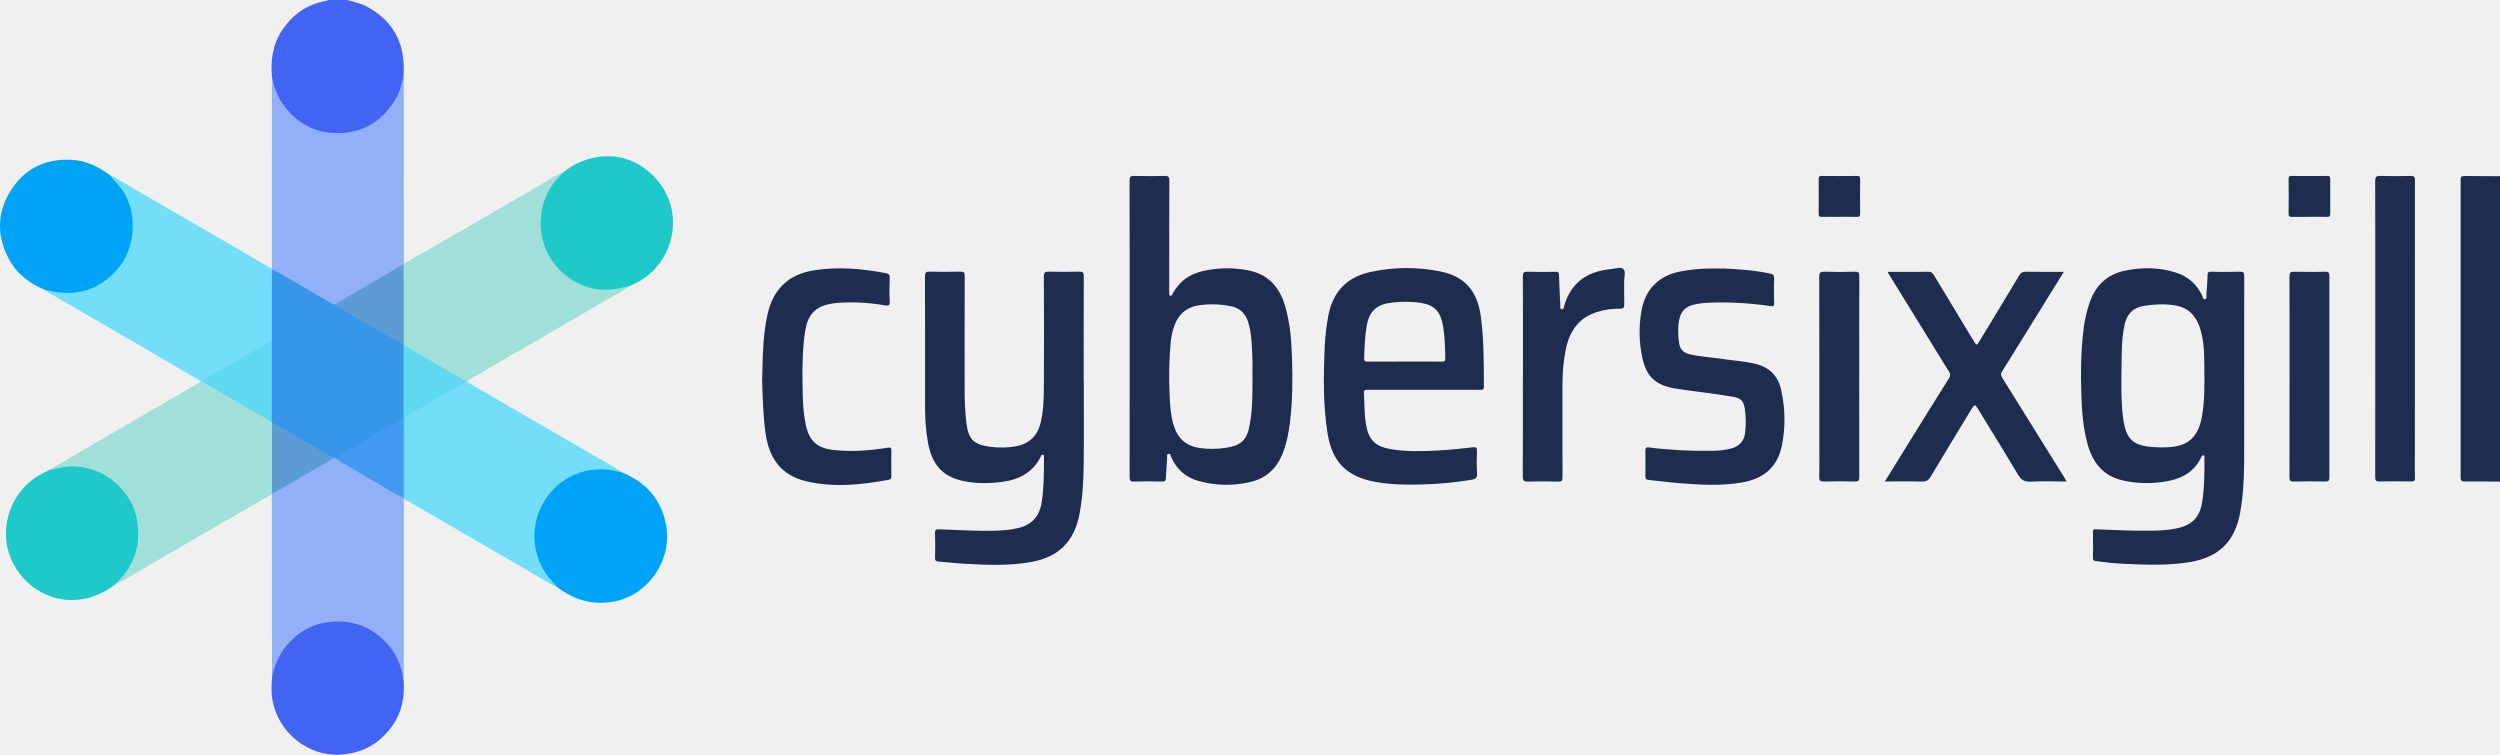
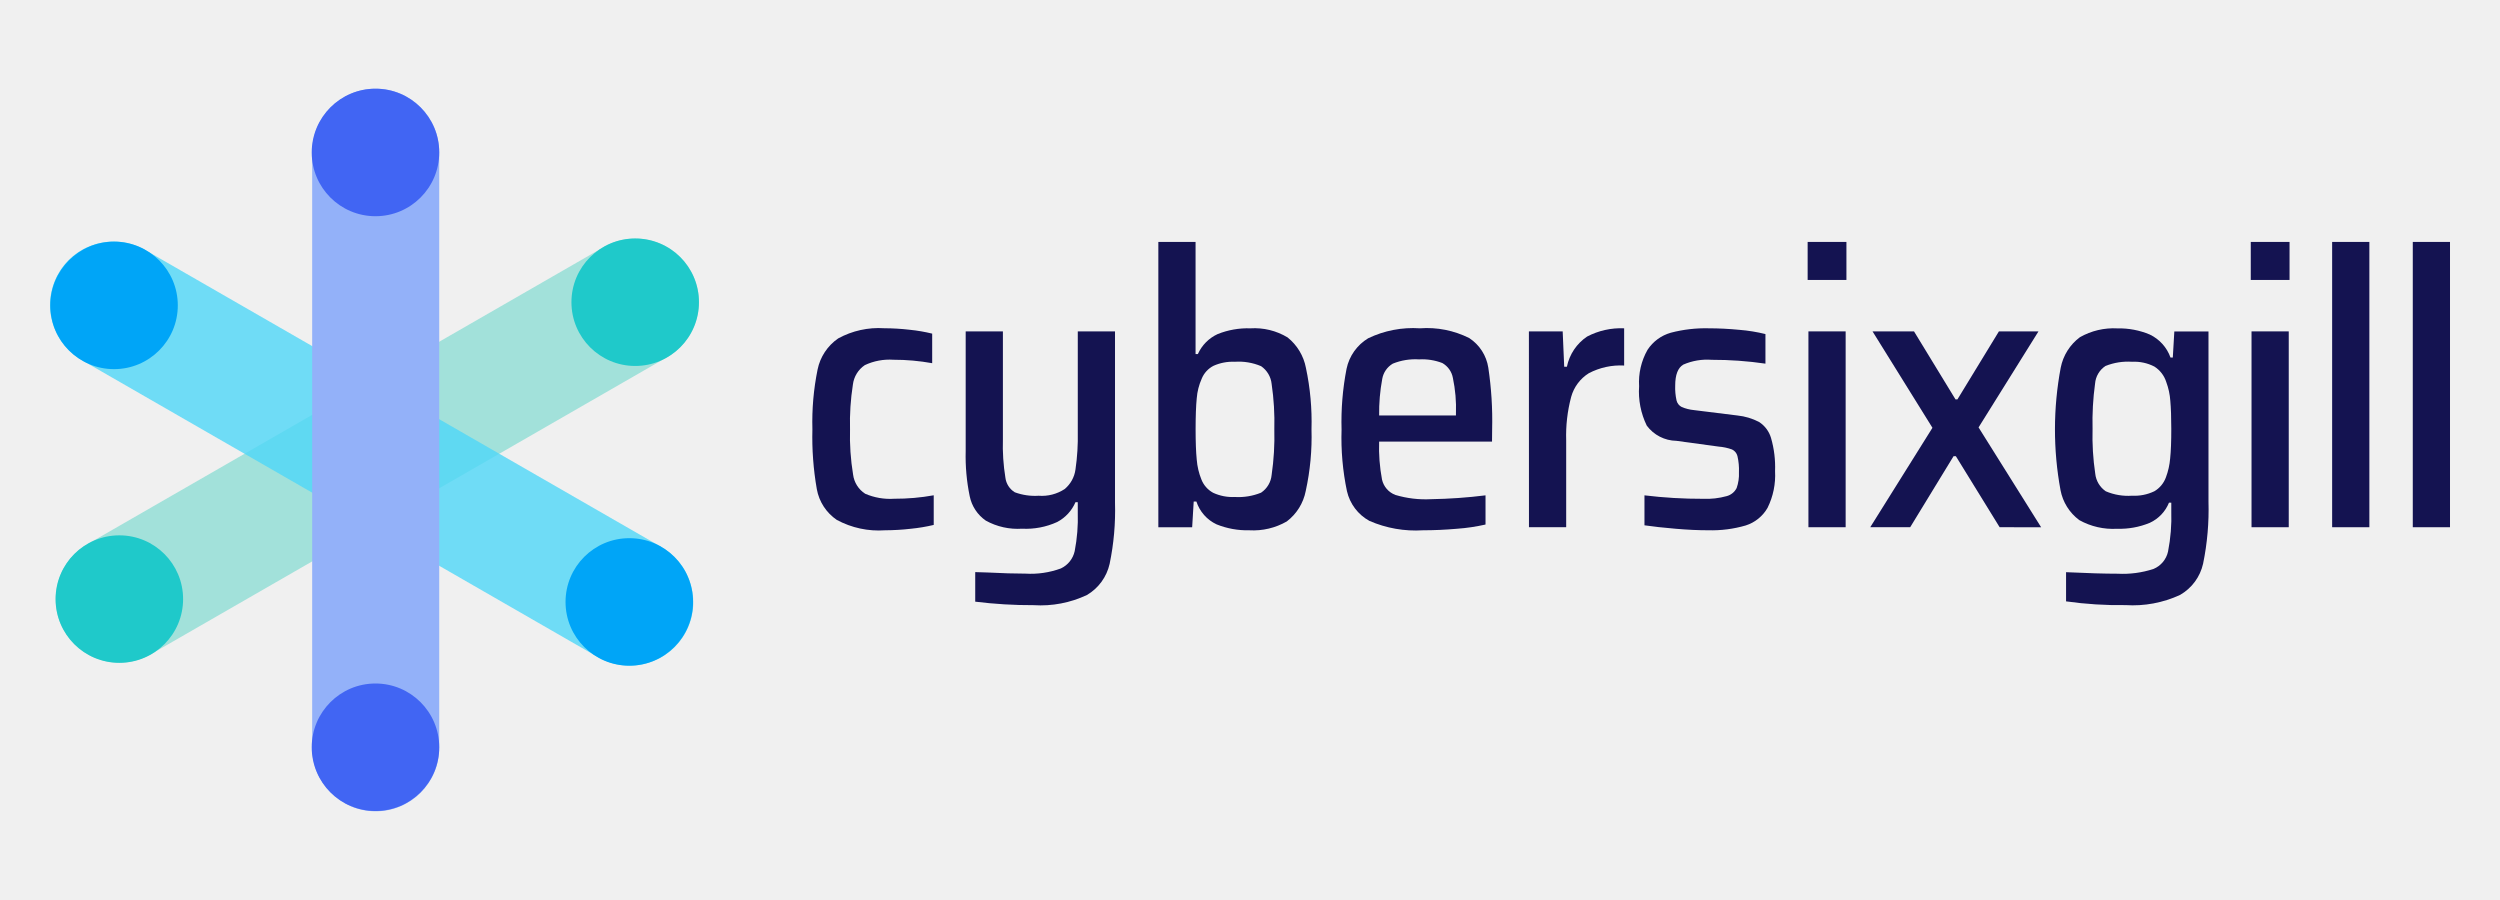
- <svg xmlns="http://www.w3.org/2000/svg" width="106" height="32" fill="none">
-   <g clip-path="url(#a)">
-     <path d="M14.72 0c.283.086.574.137.837.28 1.049.567 1.575 1.446 1.562 2.65 0 .083-.005.166-.006.248-.029.686-.33 1.245-.81 1.71a2.738 2.738 0 0 1-1.777.798c-.692.045-1.32-.121-1.877-.524a2.854 2.854 0 0 1-1.05-1.439c-.046-.14-.037-.29-.064-.432-.077-.732.027-1.424.449-2.044C12.435.585 13.05.173 13.839.034c.028-.005.057-.023.084-.036h.798V0Z" fill="#4165F2" />
-     <path d="M106 20.419c-.5-.002-.999-.01-1.5-.004-.133 0-.169-.035-.169-.17.003-4.207.003-8.41 0-12.617 0-.136.038-.17.169-.167.501.01 1 .006 1.5.01v12.948ZM45.953 16.16c0 1.168.01 2.337-.004 3.504-.007.708-.045 1.413-.175 2.113-.219 1.175-.881 1.842-2.047 2.051-.923.166-1.853.13-2.782.078-.385-.02-.768-.067-1.153-.097-.106-.008-.149-.04-.146-.16.01-.35.01-.702 0-1.053-.003-.128.034-.157.159-.154.765.026 1.53.077 2.295.063.361-.007.72-.032 1.073-.116.58-.136.902-.503.994-1.088.1-.633.097-1.271.097-1.909 0-.041.016-.096-.044-.112-.048-.011-.067.03-.083.063-.34.7-.94 1-1.67 1.091-.538.067-1.076.074-1.607-.036-.89-.184-1.353-.697-1.518-1.655a8.44 8.44 0 0 1-.118-1.427c0-1.864.001-3.728-.005-5.592 0-.171.042-.211.207-.206.431.012.862.01 1.291 0 .146-.004.189.033.187.185-.006 1.634-.005 3.27-.003 4.903 0 .44.022.879.073 1.317.08.683.296.92.963 1.014.39.054.784.055 1.172-.023.563-.113.897-.468 1.024-1.024.125-.558.125-1.128.128-1.695.008-1.487.006-2.975-.002-4.462 0-.182.053-.22.22-.215.425.01.85.01 1.273 0 .153-.004.2.032.2.196-.006 1.48-.004 2.962-.004 4.443l.005.003Z" fill="#1E2C4F" />
-     <path d="M26.733 12.112c-.36.248-.746.45-1.122.668-1.31.766-2.623 1.526-3.936 2.286-.547.317-1.096.632-1.641.95-.082.048-.193.069-.222.185-.038.024-.073.008-.11-.006-.802-.484-1.623-.94-2.428-1.421-.087-.051-.182-.094-.206-.211-.026-.184-.014-.37-.014-.555v-2.486c0-.095-.008-.191.022-.284a.128.128 0 0 1 .046-.06c.412-.233.826-.463 1.236-.7 1.25-.722 2.496-1.446 3.745-2.17.526-.306 1.048-.613 1.574-.92.076-.044.15-.097.238-.113.027.088-.041.126-.089.173-1.028 1.012-1.15 2.578-.268 3.723.419.542.973.877 1.65 1.012.459.09.904.052 1.348-.079.058-.017.12-.05.177.007v.001Z" fill="#A1E0D9" />
-     <path d="m17.122 11.18-.008.045c-.291.224-.616.397-.934.576-.612.343-1.209.711-1.822 1.053-.055.03-.11.064-.171.082-.074.012-.136-.021-.196-.056-.79-.466-1.59-.92-2.38-1.385-.033-.019-.066-.038-.09-.068-.011-.02-.01-.037.005-.053 0-2.63.001-5.261.003-7.89 0-.065.003-.129.006-.19.103.456.263.888.56 1.259.522.654 1.184 1.039 2.027 1.084 1.182.064 2.058-.44 2.66-1.452.183-.31.255-.659.332-1.005.002.05.005.102.005.151 0 2.617.002 5.233.003 7.85Z" fill="#92B0F8" />
-     <path d="m11.526 11.374.005.043a.26.26 0 0 1 .057.179c-.002.924.017 1.85-.01 2.773-.022.122-.122.173-.214.226-.814.462-1.615.943-2.43 1.403-.109.063-.218.127-.315.21-.044.019-.073 0-.093-.04-.704-.413-1.407-.825-2.112-1.236-1.438-.836-2.878-1.669-4.317-2.505-.064-.037-.123-.085-.185-.128.07-.064.144-.024.216-.01.974.209 1.853.02 2.593-.67.44-.41.716-.925.815-1.522.129-.771-.019-1.484-.475-2.125-.093-.131-.21-.238-.317-.355-.047-.053-.125-.096-.088-.19.413.192.793.443 1.188.67 1.872 1.082 3.741 2.17 5.61 3.256.021.013.048.014.072.022v-.001ZM19.736 16.17l.078.033 4.666 2.705c.56.324 1.117.647 1.675.973.08.047.173.077.226.16-.063.056-.131.027-.198.011-.988-.227-1.883-.035-2.623.677a2.782 2.782 0 0 0-.356 3.585c.115.166.236.331.391.467.035.03.084.064.05.128-.497-.24-.96-.54-1.436-.816-1.668-.962-3.331-1.93-4.998-2.898-.02-.012-.04-.03-.06-.044-.06-.07-.05-.155-.05-.237 0-1.009 0-2.016-.004-3.024 0-.157.046-.26.187-.341.729-.425 1.464-.84 2.19-1.27.08-.047.16-.1.26-.108l.002-.002Z" fill="#72DEF8" />
-     <path d="m8.525 16.168.078.035c.062-.026.11.013.158.04.892.513 1.78 1.034 2.673 1.549.055.032.109.066.133.13a.241.241 0 0 1 .014.065c.018.934.006 1.867.006 2.8a.34.34 0 0 1-.019.113.127.127 0 0 1-.044.059c-.708.407-1.416.812-2.123 1.221-1.243.721-2.485 1.444-3.729 2.163-.26.152-.511.324-.793.441-.02-.1.058-.149.114-.204.789-.801.99-1.75.697-2.82-.276-1.003-1.296-1.821-2.32-1.912a3.116 3.116 0 0 0-1.068.081c-.065.018-.135.047-.198-.012.78-.458 1.56-.917 2.342-1.37 1.347-.784 2.693-1.562 4.04-2.344.016-.01.027-.026.04-.038v.003Z" fill="#A1E0D9" />
-     <path d="m11.526 20.96.006-.041c.163-.143.363-.226.547-.336.67-.404 1.35-.79 2.029-1.18a.166.166 0 0 1 .084-.005c.473.242.92.528 1.381.79.494.282.984.573 1.477.854a.216.216 0 0 1 .072.059c.012.018.01.035-.003.053v7.502c0 .051-.003.102-.005.152-.095-.008-.074-.088-.085-.146-.214-1.173-1.17-2.105-2.341-2.247-1.51-.183-2.719.762-3.053 2.092-.017.067-.001.16-.098.187-.002-.064-.006-.128-.006-.19l-.005-7.545v.001Z" fill="#92B0F8" />
-     <path d="M79.92 20.414c.375-.608.732-1.187 1.09-1.764.543-.874 1.085-1.75 1.633-2.621.065-.104.057-.171-.005-.27-.836-1.351-1.67-2.704-2.503-4.058-.03-.048-.057-.096-.104-.175h.6c.374 0 .748.004 1.122-.004.115-.001.18.036.24.136.563.939 1.13 1.872 1.697 2.807.117.194.124.194.24 0 .565-.928 1.129-1.857 1.686-2.79.068-.116.141-.154.271-.153.53.007 1.058.004 1.62.004l-.687 1.107c-.641 1.038-1.283 2.077-1.93 3.111-.063.103-.058.171.004.272.876 1.4 1.749 2.805 2.62 4.209.033.053.062.107.11.189h-.186c-.45 0-.9-.02-1.348.008-.266.016-.4-.084-.532-.306-.555-.935-1.128-1.857-1.695-2.784-.117-.19-.148-.192-.263 0-.58.956-1.163 1.91-1.735 2.872-.096.165-.203.22-.39.214-.505-.014-1.012-.004-1.553-.004h-.002ZM73.037 11.382c.623.03 1.323.069 2.012.217.127.027.179.066.174.208-.013.35-.008.702 0 1.053.002.117-.035.136-.14.12a14.176 14.176 0 0 0-2.59-.148c-.17.006-.343.02-.51.05-.554.094-.768.33-.818.905a3.23 3.23 0 0 0 .033.782c.04.25.192.392.43.45.44.105.89.126 1.333.191.493.074.992.104 1.481.22.61.148.96.533 1.088 1.139.164.77.178 1.547.023 2.318-.183.908-.756 1.413-1.708 1.573-.908.152-1.815.093-2.725.02-.404-.034-.804-.094-1.207-.13-.114-.012-.15-.048-.149-.162.007-.358.008-.714 0-1.072-.003-.138.045-.159.165-.143.911.114 1.826.159 2.745.14.24-.005.479-.034.713-.093.368-.095.578-.326.61-.709a3.93 3.93 0 0 0-.016-.973c-.055-.337-.157-.452-.494-.513-.436-.077-.874-.131-1.313-.194-.388-.056-.778-.097-1.165-.163-.828-.14-1.216-.514-1.384-1.347a5.118 5.118 0 0 1-.02-1.976c.17-.913.763-1.482 1.693-1.645.18-.032.362-.056.545-.077.372-.04.744-.044 1.197-.035l-.003-.006Z" fill="#1E2C4F" />
-     <path d="M4.657 7.425c.195.248.428.46.596.736.594.98.475 2.41-.28 3.262-.804.907-1.794 1.17-2.949.89-.036-.01-.074-.01-.11-.014C1.282 12.028.74 11.641.4 11.024c-.534-.97-.544-1.959.033-2.907.581-.954 1.462-1.39 2.574-1.342.624.025 1.158.284 1.65.65Z" fill="#00A4F6" />
-     <path d="M2.104 19.92c.214-.016.415-.096.629-.122 1.547-.187 2.919.95 3.101 2.401.124.982-.163 1.807-.871 2.487-.032.03-.057.068-.086.101-.573.435-1.207.672-1.935.652-1.336-.036-2.505-1.133-2.67-2.47-.147-1.195.492-2.4 1.578-2.92.086-.04.168-.086.252-.13h.002Z" fill="#1FC8C9" />
-     <path d="M11.535 28.697c.108-.454.263-.887.56-1.256.536-.668 1.219-1.046 2.08-1.087.851-.042 1.575.25 2.165.858.41.424.67.934.742 1.532.004.024.02.044.03.067.055.7-.058 1.362-.465 1.945-.556.795-1.307 1.202-2.29 1.244-1.244.053-2.578-.897-2.812-2.367-.05-.31-.029-.624-.01-.936Z" fill="#4165F2" />
-     <path d="M23.646 24.907c-.273-.275-.521-.566-.694-.919-.85-1.728.244-3.816 2.138-4.06.38-.05.77-.037 1.146.081.047.015.098.02.147.029.987.404 1.63 1.105 1.85 2.17.31 1.5-.744 3.05-2.241 3.305-.876.15-1.65-.074-2.346-.609v.003Z" fill="#00A4F6" />
-     <path d="M26.733 12.112c-.25.061-.496.131-.756.159-1.62.175-3.057-1.172-3.052-2.77.003-.842.288-1.553.906-2.124.032-.028.057-.067.084-.1.59-.451 1.245-.681 1.994-.648 1.323.058 2.498 1.212 2.612 2.537a2.873 2.873 0 0 1-1.788 2.946Z" fill="#1FC8C9" />
-     <path d="M32.318 16.024c.02-.887.027-1.787.22-2.671.241-1.098.892-1.723 1.987-1.894 1.02-.16 2.029-.068 3.037.123.115.022.166.065.161.198-.011.33-.016.665 0 .996.008.172-.043.2-.198.172a8.263 8.263 0 0 0-1.852-.116c-.163.008-.33.022-.49.056-.627.126-.937.468-1.043 1.144-.116.74-.122 1.487-.113 2.233.008.574.016 1.15.132 1.714.149.732.486 1.028 1.224 1.105.754.078 1.504.02 2.248-.1.124-.019.166-.009.163.13-.01.357-.004.715-.001 1.073 0 .076-.007.137-.098.153-1.171.216-2.345.344-3.52.063-1.01-.243-1.554-.913-1.713-2.015-.11-.778-.128-1.562-.149-2.358l.005-.006ZM100.712 13.925c0-2.081.003-4.161-.004-6.242 0-.192.053-.229.229-.224.425.014.849.011 1.272 0 .152-.005.184.041.184.189-.005 3.849-.003 7.698-.003 11.546 0 .358-.005.715.003 1.073.003.121-.035.148-.151.147a37.86 37.86 0 0 0-1.348 0c-.153.003-.186-.045-.185-.192.005-2.1.003-4.2.003-6.3v.003ZM64.573 15.97c0-1.418.004-2.835-.004-4.253 0-.16.04-.2.198-.196.399.013.798.008 1.196.002.106 0 .136.027.139.135.011.427.033.854.055 1.28.004.063-.033.16.065.175.09.013.081-.086.097-.139.288-.998.985-1.467 1.975-1.562.183-.017.415-.11.533-.006.12.104.033.348.036.53.008.32-.005.638.005.958.005.146-.029.198-.185.195a3.015 3.015 0 0 0-.954.134c-.764.234-1.166.787-1.33 1.548a7.311 7.311 0 0 0-.15 1.52c-.003 1.316-.003 2.63.002 3.945 0 .14-.025.186-.174.183-.431-.012-.862-.012-1.291 0-.168.004-.222-.034-.22-.216.007-1.412.004-2.822.004-4.233h.003ZM97.077 15.96c0-1.416.003-2.834-.003-4.25 0-.154.043-.19.19-.188.443.01.887.008 1.329 0 .127-.001.174.024.172.165-.004 2.854-.004 5.707 0 8.559 0 .134-.037.17-.17.17-.45-.009-.9-.01-1.349 0-.152.002-.172-.054-.172-.188.005-1.423.003-2.847.003-4.27v.002ZM78.83 15.976c0 1.416-.002 2.834.003 4.25 0 .15-.035.194-.185.19a25.541 25.541 0 0 0-1.31 0c-.154.004-.208-.03-.203-.196.013-.401.005-.804.005-1.207 0-2.425.001-4.851-.005-7.276 0-.18.05-.22.22-.216.431.013.862.01 1.291 0 .143-.003.19.029.189.184-.007 1.422-.003 2.847-.003 4.27l-.002.001Z" fill="#1E2C4F" />
-     <path d="m17.12 21.155-.005-.043c-.053-.062-.06-.139-.06-.216 0-1.05-.01-2.1.004-3.15-.011-.97-.003-1.936-.003-2.905 0-.051.003-.102.02-.15a.12.12 0 0 1 .048-.058l2.376 1.38c.083.048.157.105.236.158-.377.265-.789.473-1.183.708-.434.258-.871.508-1.312.756-.104.06-.085.144-.085.23v3.287c-.011 0-.022.003-.034.005l-.003-.002Z" fill="#60D8F0" />
-     <path d="M97.913 9.195c-.247 0-.494-.003-.74 0-.088 0-.137-.01-.136-.122.006-.497.005-.994 0-1.493 0-.092.03-.12.12-.12.507.004 1.013.005 1.52 0 .103 0 .126.037.126.133-.003.49-.004.983 0 1.474 0 .102-.031.13-.13.128-.253-.007-.506-.002-.758-.002l-.002.002ZM77.975 9.195c-.241 0-.482-.005-.721.001-.1.004-.144-.015-.143-.132.007-.49.005-.982 0-1.474 0-.1.029-.13.129-.13.499.005 1 .007 1.498 0 .116 0 .132.044.132.144-.005.485-.005.97 0 1.455 0 .109-.029.14-.136.137-.254-.008-.506-.003-.76-.003v.002ZM95.155 11.714c0-.144-.026-.198-.183-.193-.412.013-.824.006-1.234.001-.094 0-.132.018-.135.123-.008.274-.025.549-.052.82-.008.076.043.197-.052.22-.103.024-.105-.11-.138-.176-.235-.467-.588-.787-1.089-.947-.717-.23-1.441-.238-2.173-.086-.738.152-1.221.601-1.483 1.306a5.575 5.575 0 0 0-.285 1.282c-.103.883-.112 1.768-.082 2.655.024.721.074 1.44.272 2.138.216.762.654 1.314 1.454 1.506.561.134 1.13.148 1.697.075.722-.093 1.345-.358 1.674-1.08.02-.041.045-.065.086-.052.059.019.033.075.035.115.005.6 0 1.199-.083 1.795-.098.71-.427 1.058-1.127 1.194a5.456 5.456 0 0 1-.981.091c-.797.012-1.594-.025-2.39-.057-.081-.003-.148-.02-.144.105.006.371.004.74 0 1.111 0 .09.03.119.117.13.396.053.79.097 1.19.115.948.043 1.895.085 2.838-.08 1.206-.21 1.874-.874 2.096-2.092.125-.686.161-1.38.168-2.076.008-1.187.001-2.373.001-3.561 0-1.461-.001-2.924.003-4.385v.003Zm-1.807 6.019c-.162.817-.596 1.194-1.426 1.23a4.88 4.88 0 0 1-.89-.034c-.556-.08-.83-.326-.955-.881-.105-.464-.114-.935-.128-1.407-.008-.241 0-.484 0-.727.017-.713-.02-1.43.13-2.134.096-.453.35-.734.817-.81.447-.071.893-.095 1.34-.018.597.1.914.497 1.072 1.053.138.484.152.981.156 1.479.004.753.031 1.505-.116 2.25v-.001ZM54.78 15.151c-.026-.753-.082-1.5-.307-2.227-.242-.778-.724-1.3-1.541-1.46a4.632 4.632 0 0 0-1.68-.021c-.403.067-.785.188-1.103.465-.171.148-.3.327-.415.518-.027.046-.035.127-.11.11-.09-.02-.036-.106-.049-.162-.006-.03 0-.064 0-.095 0-1.538-.003-3.076.005-4.615 0-.175-.047-.21-.209-.205-.425.011-.85.013-1.272 0-.166-.005-.206.038-.206.208.006 2.094.005 4.186.005 6.28v2.144c0 1.378.001 2.758-.003 4.136 0 .147.033.195.185.19.4-.011.798-.01 1.196 0 .117.003.152-.034.157-.147.013-.286.035-.572.055-.859.005-.057-.033-.144.045-.166.098-.027.1.075.125.133.228.513.6.853 1.142 1.01a4.38 4.38 0 0 0 2.194.054c.665-.147 1.121-.553 1.38-1.19.178-.442.269-.902.324-1.37.108-.909.114-1.82.083-2.732v.001Zm-1.785 2.826c-.112.664-.346.905-1 1.008a3.85 3.85 0 0 1-1.133.01c-.583-.082-.94-.423-1.106-.986-.125-.426-.149-.864-.166-1.304a15.73 15.73 0 0 1 .053-2.252 2.89 2.89 0 0 1 .127-.577c.178-.552.547-.87 1.123-.94.45-.056.897-.04 1.339.057.352.079.573.306.684.647.165.51.16 1.043.187 1.57.01.178 0 .357 0 .536.002.745.02 1.493-.108 2.231Z" fill="#1E2C4F" />
-     <path d="M14.189 12.912c.52-.307 1.039-.616 1.56-.921.375-.22.75-.438 1.126-.657.076-.045.148-.098.238-.11 0 1.06.001 2.118.003 3.178 0 .076.005.153.006.228l-.01.003c-.112.013-.19-.062-.275-.112-.836-.486-1.673-.968-2.508-1.454-.061-.036-.144-.061-.14-.157v.002Z" fill="#5D9BD4" />
-     <path d="M14.188 12.912c.39.271.813.487 1.22.727.567.334 1.136.663 1.703.996v3.101c-.23.193-.5.318-.756.467-.67.393-1.343.782-2.015 1.172-.047.028-.093.067-.155.047h-.073c-.272-.089-.499-.265-.744-.404-.566-.32-1.125-.652-1.687-.978-.056-.032-.111-.061-.148-.115l-.01-.035a.504.504 0 0 1-.058-.276v-2.898c0-.096.007-.19.059-.275l.005-3.026c.307.135.586.322.876.488.543.312 1.083.63 1.625.943.048.027.104.043.157.064l.001.002Z" fill="#3796EA" />
-     <path d="M11.526 14.443v3.448c-.975-.563-1.949-1.125-2.923-1.69.017-.145.158-.158.247-.21.889-.523 1.782-1.035 2.676-1.55v.002Z" fill="#60D8F0" />
-     <path d="M11.535 17.926c.322.135.607.334.908.504.505.286 1.004.58 1.505.873.058.035.11.081.166.121-.228.18-.49.307-.74.453-.543.32-1.09.636-1.636.95-.065.037-.138.06-.208.089 0-.998.003-1.995.005-2.991v.001Z" fill="#5D9BD4" />
-     <path d="m14.187 19.426 1.823-1.073c.289-.17.577-.336.865-.505.076-.045.15-.094.238-.11l.001 3.374c-.393-.172-.749-.41-1.12-.625-.605-.348-1.205-.706-1.807-1.061Z" fill="#429AF2" />
-     <path d="M62.788 13.423c-.146-1.095-.69-1.712-1.735-1.918a7.21 7.21 0 0 0-2.959.03c-.983.216-1.576.831-1.77 1.834a9.425 9.425 0 0 0-.158 1.365c-.052 1.224-.07 2.449.127 3.664.193 1.184.802 1.8 1.98 2.025.651.125 1.307.138 1.966.119a14.91 14.91 0 0 0 2.151-.199c.16-.027.252-.069.238-.271-.024-.319-.013-.638-.003-.958.003-.13-.035-.162-.16-.149-.485.052-.968.107-1.454.133-.69.037-1.379.062-2.065-.058-.641-.113-.918-.398-1.028-1.043-.074-.443-.06-.89-.087-1.335-.008-.14.072-.134.167-.134H62.747c.09 0 .17.016.17-.13-.004-.996.004-1.99-.13-2.98v.005Zm-1.66 1.909c-.526-.005-1.05-.002-1.576-.002s-1.038-.001-1.557.002c-.111 0-.16-.008-.156-.152.016-.465.034-.929.113-1.39.093-.541.394-.862.944-.94a4.48 4.48 0 0 1 1.378-.002c.566.095.816.38.917 1.008.071.441.082.887.089 1.335 0 .126-.046.144-.154.142l.002-.001Z" fill="#1E2C4F" />
+ <svg xmlns="http://www.w3.org/2000/svg" version="1.1" id="Layer_1" x="0px" y="0px" viewBox="0 0 1250 450" style="enable-background:new 0 0 1250 450;" xml:space="preserve">
+   <style type="text/css">
+ 	.st0{fill:#141351;}
+ 	.st1{fill:#A2E1DA;}
+ 	.st2{opacity:0.8;}
+ 	.st3{fill:#4FD7F7;}
+ 	.st4{fill:#93B1F9;}
+ 	.st5{fill:#4165F3;}
+ 	.st6{fill:#00A5F7;}
+ 	.st7{fill:#1FC9CA;}
+ </style>
+   <g>
+     <g id="Group_13030_00000098208806969660740010000008120097281487905410_" transform="translate(178.172 273.324)">
+       <path id="Path_23470_00000157292035082717630320000017197195880895442077_" class="st0" d="M277.28-8.95    c-4.3,0.5-8.63,0.75-12.96,0.77c-8.36,0.59-16.72-1.21-24.09-5.19c-5.26-3.57-8.86-9.1-9.99-15.36    c-1.73-9.89-2.47-19.92-2.21-29.95c-0.28-10.03,0.59-20.05,2.59-29.88c1.29-6.32,4.98-11.89,10.29-15.55    c7.03-3.85,15.02-5.62,23.02-5.09c4.3,0.01,8.59,0.27,12.86,0.77c3.75,0.38,7.47,1.02,11.13,1.92v14.78    c-6.4-1.15-12.89-1.73-19.39-1.72c-4.92-0.33-9.84,0.59-14.3,2.69c-3.29,2.22-5.46,5.76-5.95,9.69    c-1.16,7.4-1.64,14.88-1.44,22.37c-0.21,7.58,0.3,15.17,1.53,22.65c0.5,3.94,2.71,7.45,6.05,9.6c4.57,1.97,9.54,2.83,14.5,2.5    c6.63,0.02,13.25-0.55,19.77-1.73v14.82C284.94-9.96,281.12-9.33,277.28-8.95z" />
+       <path id="Path_23471_00000158012964444923486720000013683203369959535746_" class="st0" d="M309.44,27.51V12.73l6.14,0.19    c7.42,0.38,13.76,0.57,19.01,0.57c6,0.36,12.02-0.52,17.67-2.59c3.52-1.65,6.07-4.84,6.91-8.64c1.23-6.35,1.75-12.82,1.54-19.29    v-5.18h-1.15c-1.82,4.24-5.04,7.73-9.12,9.88c-5.5,2.52-11.53,3.67-17.57,3.36c-6.3,0.42-12.59-0.98-18.12-4.03    c-4.16-2.87-7.05-7.24-8.06-12.19c-1.54-7.42-2.21-14.99-2.02-22.56v-59.87h18.61v53.95c-0.2,6.43,0.22,12.85,1.25,19.2    c0.37,3.02,2.1,5.71,4.7,7.29c3.8,1.4,7.86,1.99,11.9,1.73c4.6,0.36,9.19-0.83,13.05-3.36c2.96-2.48,4.88-5.97,5.39-9.8    c0.9-6.2,1.28-12.46,1.15-18.72v-50.3h18.61V-22c0.3,10.28-0.6,20.56-2.69,30.62c-1.47,6.53-5.57,12.16-11.33,15.55    c-8.32,3.93-17.5,5.68-26.68,5.09C328.88,29.3,319.13,28.71,309.44,27.51z" />
+       <path id="Path_23472_00000008114689323558584910000009885695919301722004_" class="st0" d="M430.1-11.15    c-4.79-2.25-8.44-6.39-10.08-11.42h-1.34l-0.77,12.87H401v-142.65h18.61v56.06h1.15c1.98-4.41,5.49-7.96,9.88-9.99    c5.21-2.09,10.8-3.07,16.41-2.88c6.49-0.41,12.95,1.17,18.53,4.52c4.8,3.82,8.07,9.24,9.21,15.26c2.15,10.09,3.08,20.4,2.79,30.72    c0.3,10.35-0.66,20.7-2.88,30.81c-1.18,6.08-4.56,11.52-9.5,15.26c-5.68,3.26-12.18,4.79-18.72,4.41    C440.88-8.04,435.3-9.05,430.1-11.15z M452.37-26.99c3.02-2.02,4.96-5.3,5.28-8.92c1.1-7.53,1.54-15.14,1.34-22.75    c0.21-7.58-0.24-15.15-1.34-22.65c-0.36-3.61-2.29-6.88-5.28-8.93c-4.15-1.76-8.66-2.51-13.15-2.2    c-3.66-0.17-7.31,0.53-10.65,2.02c-2.66,1.37-4.75,3.65-5.88,6.43c-1.38,3.1-2.23,6.41-2.49,9.8c-0.38,3.84-0.57,9.03-0.57,15.55    c0,6.27,0.19,11.33,0.57,15.18c0.27,3.36,1.04,6.67,2.3,9.8c1.1,2.87,3.18,5.25,5.88,6.72c3.39,1.57,7.12,2.3,10.85,2.11    C443.71-24.56,448.21-25.29,452.37-26.99L452.37-26.99z" />
+       <path id="Path_23473_00000064332284026806327910000001443329293490675587_" class="st0" d="M567.84-52.52H511.4    c-0.23,6.37,0.26,12.74,1.44,19c0.8,3.53,3.32,6.42,6.72,7.68c5.76,1.71,11.77,2.43,17.77,2.11c9.12-0.15,18.22-0.79,27.26-1.92    v14.59c-4.67,1.06-9.42,1.77-14.2,2.11c-5.88,0.51-11.57,0.77-17.08,0.77c-9.17,0.58-18.35-1.03-26.78-4.7    c-5.7-3.13-9.78-8.54-11.23-14.88c-2.12-10.1-3.02-20.41-2.69-30.72c-0.29-10.2,0.54-20.41,2.49-30.43    c1.32-6.36,5.23-11.89,10.78-15.26c8.06-3.88,16.99-5.6,25.92-5c8.52-0.63,17.05,1.06,24.68,4.9c5.12,3.36,8.57,8.73,9.5,14.78    c1.53,10.2,2.17,20.51,1.92,30.81L567.84-52.52z M518.22-91.5c-2.81,1.66-4.74,4.47-5.28,7.68c-1.11,6.01-1.63,12.12-1.54,18.24    h38.4v-0.98c0.22-5.99-0.3-11.99-1.54-17.86c-0.58-3.12-2.52-5.83-5.28-7.39c-3.7-1.42-7.66-2.05-11.61-1.82    C526.88-93.92,522.38-93.19,518.22-91.5L518.22-91.5z" />
+       <path id="Path_23474_00000151541922838026771260000006321500575358720162_" class="st0" d="M586.28-107.63h16.89l0.76,17.66h1.35    c1.26-6.15,4.88-11.57,10.09-15.07c5.7-2.99,12.1-4.42,18.53-4.13v18.61c-6.13-0.33-12.23,1-17.66,3.84    c-4.32,2.69-7.46,6.91-8.82,11.81c-1.89,7.1-2.73,14.44-2.5,21.79v43.39h-18.61L586.28-107.63z" />
+       <path id="Path_23475_00000104675436780082993580000004380646943885179297_" class="st0" d="M659.61-8.95    c-6.01-0.51-11.2-1.08-15.55-1.72v-14.98c9.75,1.18,19.57,1.76,29.39,1.73c3.95,0.17,7.9-0.29,11.71-1.34    c2.16-0.57,3.98-2.04,4.99-4.04c0.89-2.53,1.28-5.2,1.15-7.87c0.12-2.74-0.14-5.49-0.76-8.16c-0.37-1.43-1.36-2.62-2.69-3.26    c-2.17-0.78-4.43-1.26-6.72-1.44l-21.12-2.88c-5.84-0.1-11.3-2.9-14.79-7.59c-2.98-6.11-4.31-12.89-3.84-19.68    c-0.39-6.36,1.07-12.7,4.22-18.24c2.72-4.15,6.84-7.18,11.62-8.54c6.23-1.63,12.66-2.38,19.1-2.21c4.86,0,9.95,0.26,15.27,0.77    c4.37,0.35,8.7,1.06,12.96,2.11v14.79c-8.9-1.3-17.88-1.94-26.88-1.92c-4.86-0.37-9.74,0.45-14.2,2.4    c-2.69,1.6-4.03,5.09-4.04,10.46c-0.1,2.51,0.13,5.03,0.67,7.49c0.35,1.41,1.3,2.6,2.6,3.26c1.96,0.82,4.03,1.34,6.15,1.54    l21.69,2.69c3.79,0.39,7.47,1.49,10.85,3.26c2.87,1.86,4.98,4.69,5.95,7.97c1.56,5.39,2.24,11,2.02,16.61    c0.35,6.33-0.94,12.65-3.75,18.33c-2.41,4.21-6.31,7.36-10.94,8.82c-6.08,1.77-12.4,2.58-18.72,2.4    C671.07-8.18,665.63-8.43,659.61-8.95z" />
+       <path id="Path_23476_00000181773372885935483990000016721249612627440292_" class="st0" d="M725.65-133.35v-19.01h19.39v19.01    H725.65z M726.04-9.71v-97.92h18.61v97.92H726.04z" />
+       <path id="Path_23477_00000075122168051198140850000000043340656998633142_" class="st0" d="M821.65-9.71l-21.89-35.52h-1.15    L776.92-9.71h-19.97l31.1-49.72l-29.95-48.19h20.74l20.73,33.98h0.98l20.73-33.98h19.78l-29.95,48L842.39-9.7L821.65-9.71z" />
+       <path id="Path_23478_00000133502645883188227310000000329317677063181752_" class="st0" d="M854.86,27.36V12.77    c10.75,0.51,19.33,0.76,25.73,0.76c6.11,0.33,12.23-0.48,18.04-2.4c3.66-1.54,6.35-4.76,7.21-8.64    c1.31-6.67,1.86-13.46,1.63-20.25v-4.23h-1.15c-1.79,4.46-5.23,8.07-9.6,10.08c-5.17,2.14-10.73,3.15-16.32,2.97    c-6.59,0.39-13.15-1.11-18.91-4.32c-4.91-3.63-8.27-8.98-9.4-14.97c-3.74-20.24-3.71-41,0.09-61.22    c1.19-6.11,4.61-11.55,9.6-15.27c5.72-3.25,12.25-4.78,18.81-4.41c5.53-0.12,11.02,0.93,16.12,3.07    c4.85,2.31,8.58,6.45,10.37,11.52h1.15l0.76-13.05h17.08v84.99c0.31,10.44-0.59,20.87-2.69,31.1c-1.47,6.6-5.65,12.28-11.52,15.64    c-8.52,3.94-17.89,5.69-27.26,5.09C874.66,29.38,864.71,28.75,854.86,27.36z M898.94-27.65c2.71-1.58,4.78-4.06,5.85-7.01    c1.13-3.02,1.84-6.19,2.11-9.4c0.39-3.71,0.58-8.64,0.57-14.79c0-5.76-0.16-10.46-0.49-14.11c-0.22-3.18-0.9-6.32-2.01-9.31    c-1-3.21-3.11-5.97-5.95-7.77c-3.43-1.77-7.28-2.6-11.13-2.4c-4.55-0.31-9.11,0.41-13.34,2.11c-2.99,1.98-4.91,5.24-5.19,8.82    c-1.03,7.51-1.44,15.08-1.25,22.65c-0.21,7.48,0.24,14.97,1.34,22.37c0.38,3.57,2.31,6.8,5.28,8.82c4.15,1.76,8.65,2.52,13.15,2.2    c3.8,0.2,7.6-0.55,11.04-2.19L898.94-27.65z" />
+       <path id="Path_23479_00000116219153782430675650000013802553694519514242_" class="st0" d="M947.21-133.35v-19.01h19.39v19.01    H947.21z M947.59-9.71v-97.92h18.61v97.92H947.59z" />
+       <path id="Path_23480_00000042718467788180274510000007700661979300017050_" class="st0" d="M987.9-9.71v-142.65h18.61V-9.71H987.9    z" />
+       <path id="Path_23481_00000124151820220123130410000007841792322368532639_" class="st0" d="M1028.22-9.71v-142.65h18.61V-9.71    H1028.22z" />
+     </g>
+     <g>
+       <g>
+         <g>
+           <path class="st1" d="M59.65,331.35c-10.99,0-21.68-5.71-27.56-15.93c-8.74-15.2-3.52-34.61,11.69-43.37l258.11-148.53      c15.18-8.74,34.61-3.51,43.35,11.69c8.75,15.2,3.53,34.61-11.68,43.36L75.46,327.1C70.46,329.97,65.02,331.35,59.65,331.35z" />
+         </g>
+       </g>
+       <g class="st2">
+         <g>
+           <path class="st3" d="M314.84,332.83c-5.38,0-10.83-1.37-15.82-4.24L40.92,180.07c-15.2-8.75-20.43-28.17-11.68-43.37      c8.75-15.2,28.16-20.44,43.37-11.69l258.11,148.53c15.2,8.75,20.42,28.16,11.68,43.37      C336.52,327.12,325.82,332.83,314.84,332.83z" />
+         </g>
+       </g>
+       <g>
+         <g>
+           <path class="st4" d="M187.85,405.65c-17.54,0-31.76-14.22-31.76-31.76V76.11c0-17.54,14.22-31.76,31.76-31.76      c17.54,0,31.76,14.22,31.76,31.76v297.79C219.61,391.43,205.4,405.65,187.85,405.65z" />
+         </g>
+       </g>
+       <g>
+         <g>
+           <path class="st5" d="M219.62,76.23c0,17.61-14.27,31.88-31.88,31.88c-17.6,0-31.88-14.28-31.88-31.88      c0-17.6,14.28-31.88,31.88-31.88C205.35,44.35,219.62,58.63,219.62,76.23z" />
+         </g>
+       </g>
+       <g>
+         <g>
+           <path class="st6" d="M346.53,300.98c0,17.59-14.27,31.87-31.88,31.87c-17.6,0-31.88-14.27-31.88-31.87      c0-17.61,14.27-31.89,31.88-31.89C332.26,269.09,346.53,283.37,346.53,300.98z" />
+         </g>
+       </g>
+       <g>
+         <g>
+           <path class="st6" d="M88.9,152.69c0,17.61-14.27,31.88-31.88,31.88c-17.61,0-31.88-14.28-31.88-31.88      c0-17.61,14.27-31.88,31.88-31.88C74.63,120.82,88.9,135.08,88.9,152.69z" />
+         </g>
+       </g>
+       <g>
+         <g>
+           <path class="st5" d="M219.62,373.63c0,17.6-14.27,31.88-31.88,31.88c-17.6,0-31.88-14.27-31.88-31.88      c0-17.6,14.28-31.88,31.88-31.88C205.35,341.75,219.62,356.03,219.62,373.63z" />
+         </g>
+       </g>
+       <g>
+         <g>
+           <path class="st7" d="M349.47,151.11c0,17.6-14.26,31.87-31.87,31.87c-17.61,0-31.88-14.27-31.88-31.87      c0-17.61,14.27-31.87,31.88-31.87C335.21,119.23,349.47,133.49,349.47,151.11z" />
+         </g>
+       </g>
+       <g>
+         <g>
+           <path class="st7" d="M91.55,299.54c0,17.61-14.26,31.88-31.88,31.88c-17.61,0-31.88-14.27-31.88-31.88      c0-17.59,14.27-31.87,31.88-31.87C77.29,267.67,91.55,281.95,91.55,299.54z" />
+         </g>
+       </g>
+     </g>
  </g>
-   <defs>
-     <clipPath id="a">
-       <path fill="#fff" d="M0 0h106v32H0z" />
-     </clipPath>
-   </defs>
</svg>
